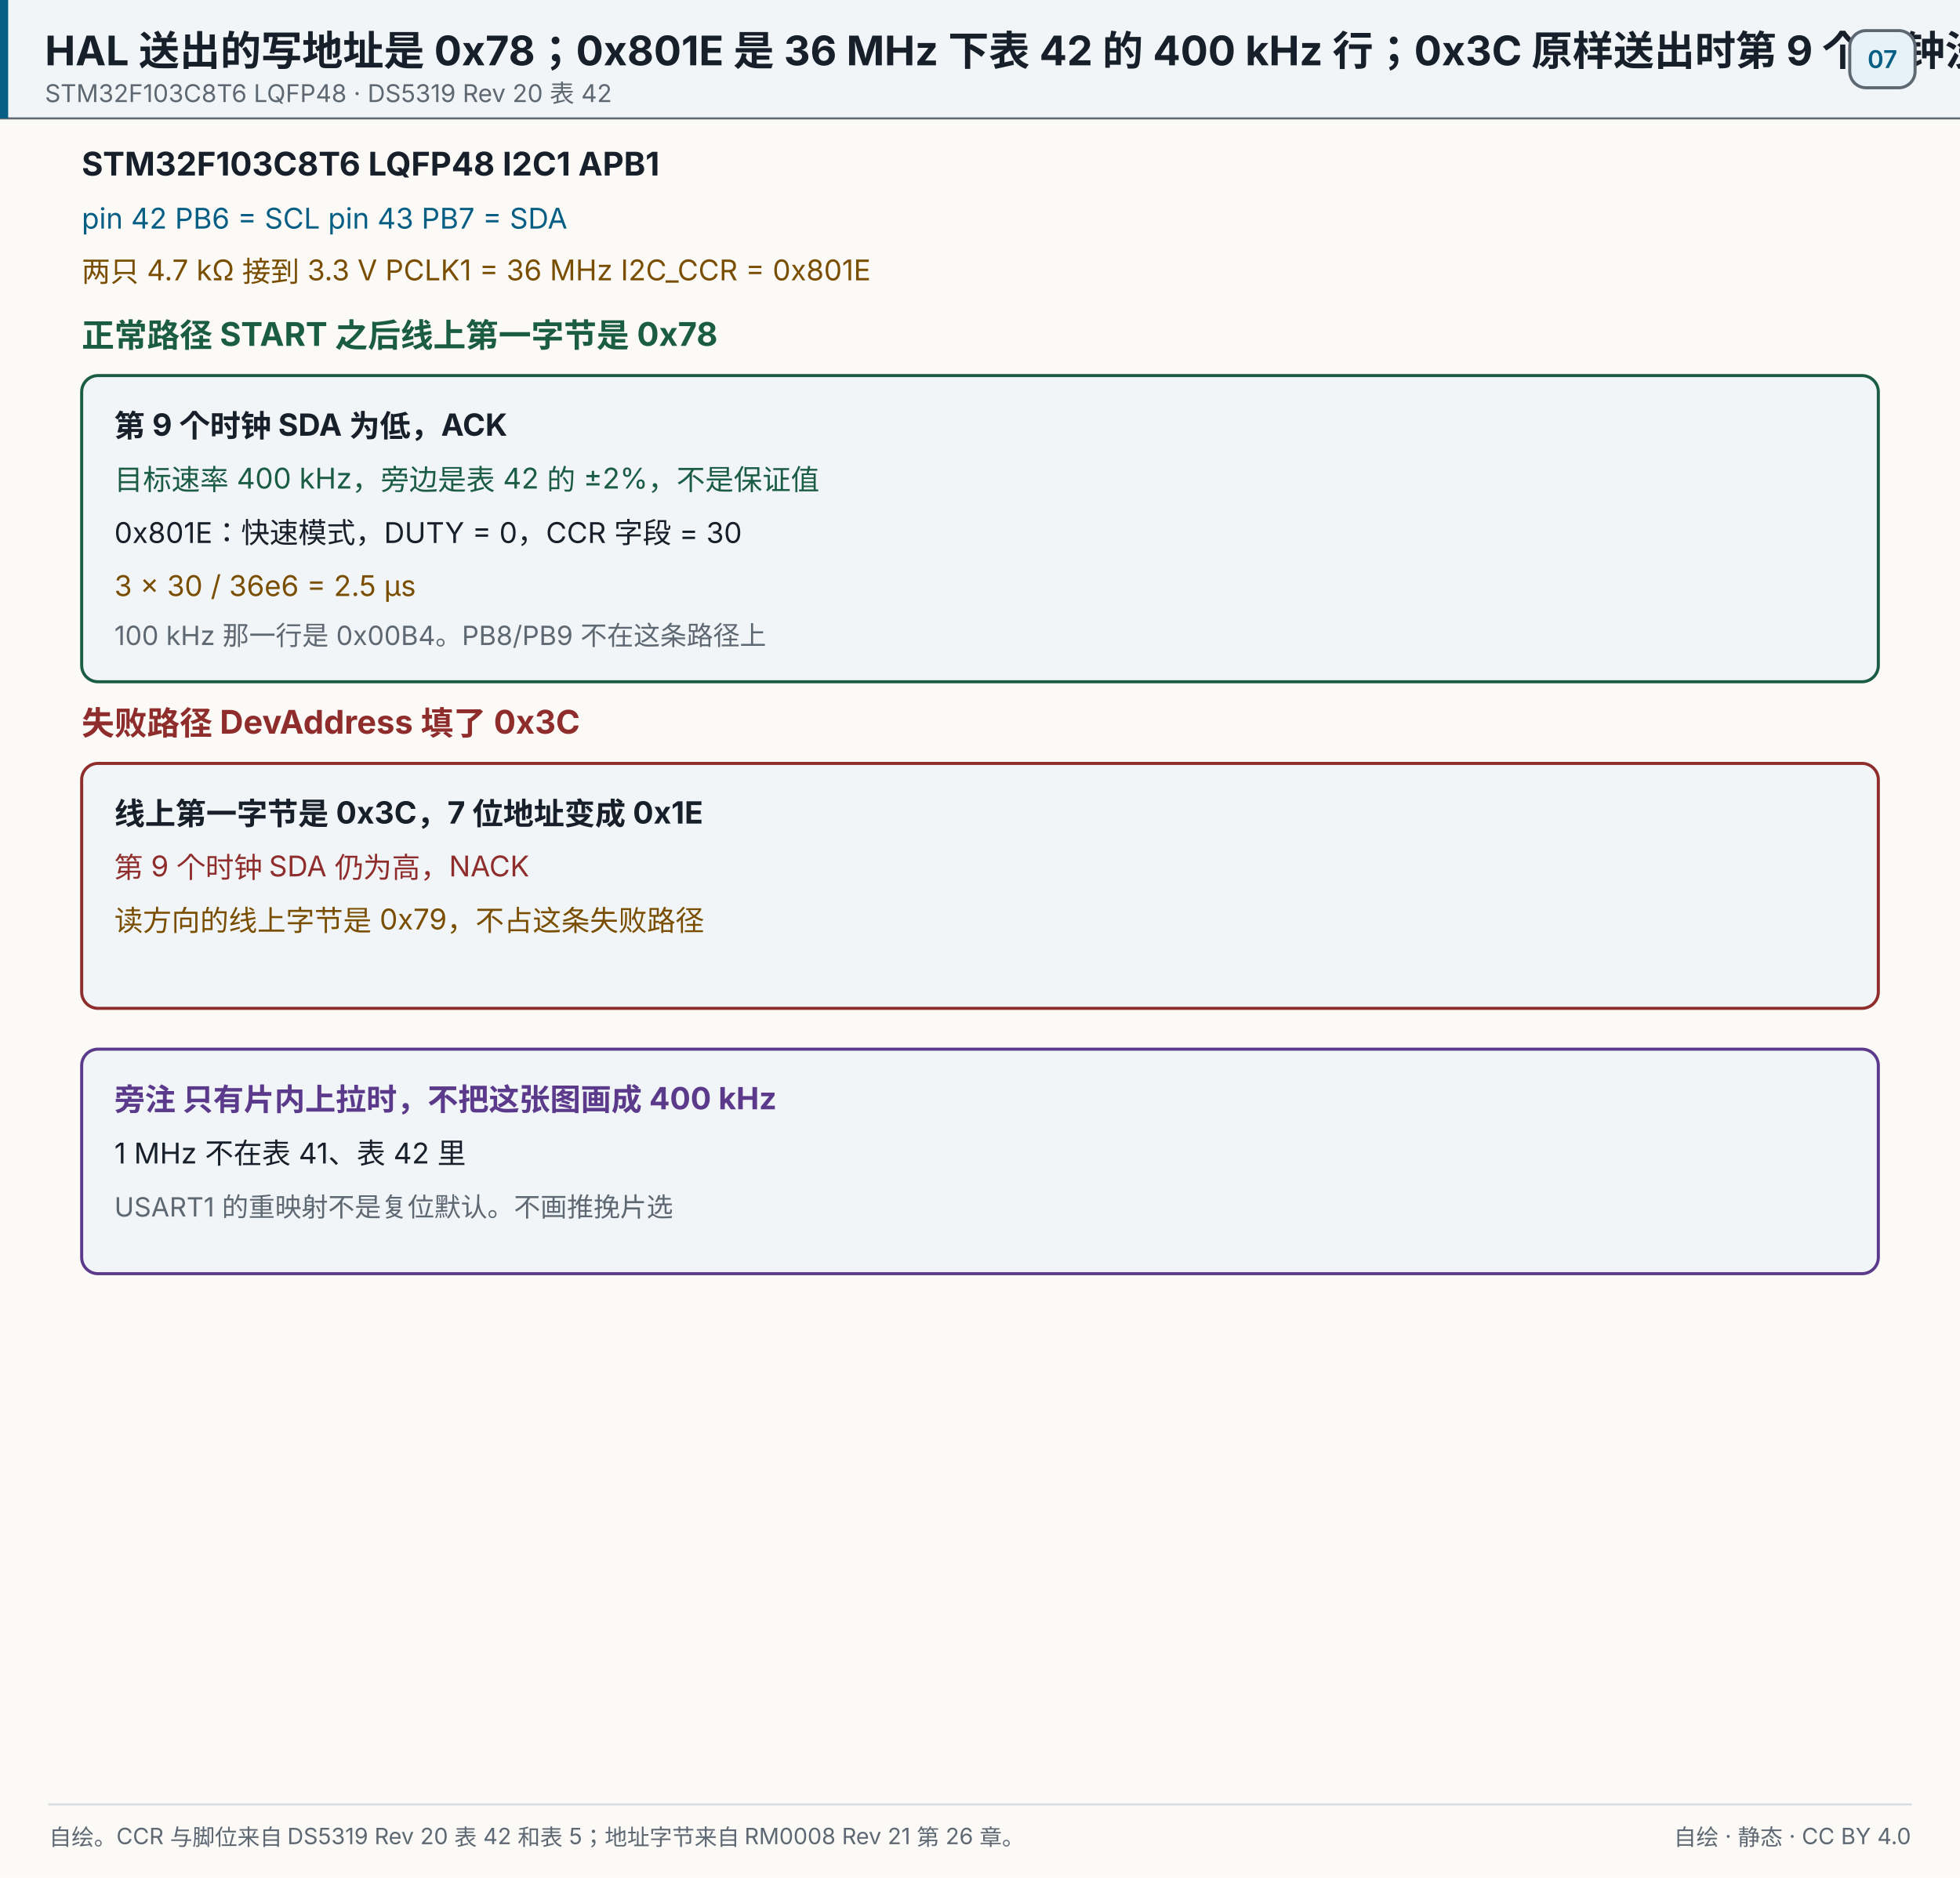
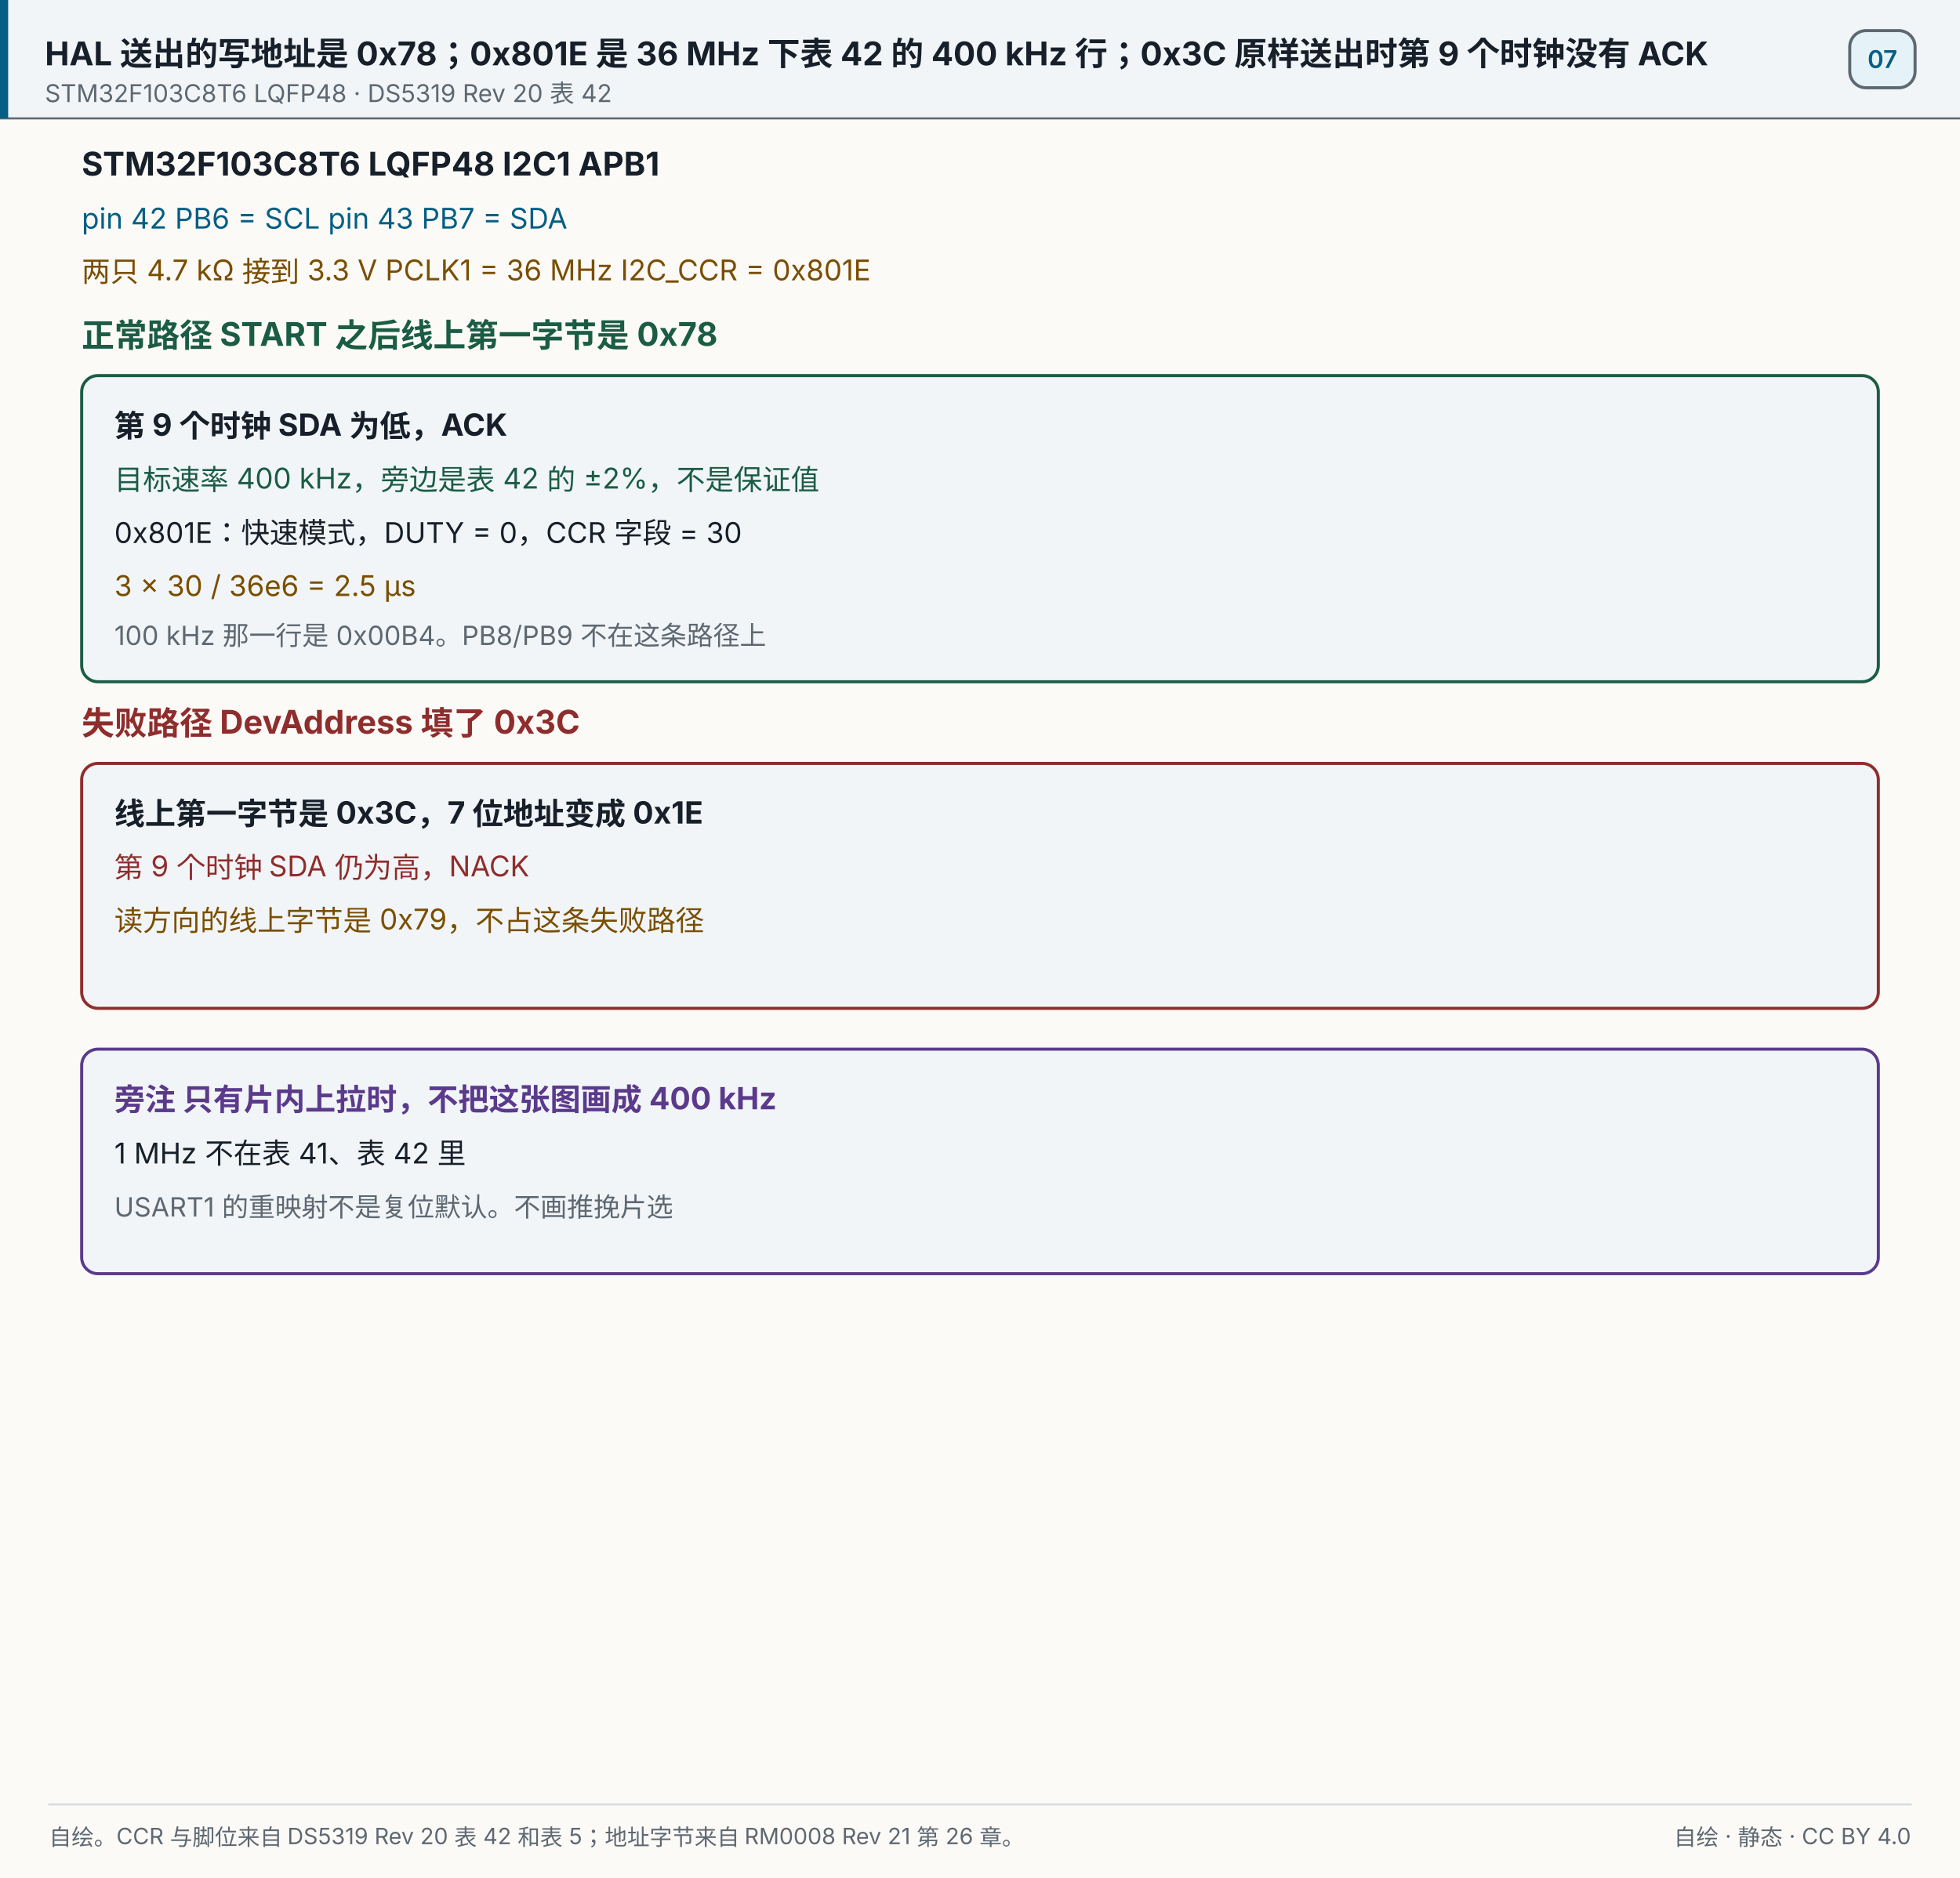
<svg xmlns="http://www.w3.org/2000/svg" width="960" height="920" viewBox="0 0 960 920" role="img" aria-label="HAL 送出的写地址是 0x78；0x801E 是 36 MHz 下表 42 的 400 kHz 行；0x3C 原样送出时第 9 个时钟没有 ACK">
  <rect x="0" y="0" width="960" height="920" fill="#fbfaf7" />
  <rect x="0" y="0" width="960" height="58" fill="#f1f5f7" opacity="1" />
  <line x1="0" y1="58" x2="960" y2="58" stroke="#5e6872" stroke-width="1" stroke-linecap="round" opacity="1" />
  <rect x="0" y="0" width="4" height="58" fill="#075e84" opacity="1" />
-   <text x="22" y="32" font-size="20" fill="#17202a" text-anchor="start" opacity="1" font-family="'PingFang SC','Hiragino Sans GB','Microsoft YaHei',system-ui,-apple-system,'Segoe UI',sans-serif" font-weight="700">HAL 送出的写地址是 0x78；0x801E 是 36 MHz 下表 42 的 400 kHz 行；0x3C 原样送出时第 9 个时钟没有 ACK</text>
+   <text x="22" y="32" font-size="16" fill="#17202a" text-anchor="start" opacity="1" font-family="'PingFang SC','Hiragino Sans GB','Microsoft YaHei',system-ui,-apple-system,'Segoe UI',sans-serif" font-weight="700">HAL 送出的写地址是 0x78；0x801E 是 36 MHz 下表 42 的 400 kHz 行；0x3C 原样送出时第 9 个时钟没有 ACK</text>
  <text x="22" y="50" font-size="12" fill="#5e6872" text-anchor="start" opacity="1" font-family="'PingFang SC','Hiragino Sans GB','Microsoft YaHei',system-ui,-apple-system,'Segoe UI',sans-serif">STM32F103C8T6 LQFP48 · DS5319 Rev 20 表 42</text>
  <rect x="906" y="15" width="32" height="28" fill="#e5f3f8" opacity="1" rx="8" stroke="#5e6872" stroke-width="1.5" />
  <text x="922" y="33.32" font-size="12" fill="#075e84" text-anchor="middle" opacity="1" font-family="'PingFang SC','Hiragino Sans GB','Microsoft YaHei',system-ui,-apple-system,'Segoe UI',sans-serif" font-weight="600">07</text>
  <text x="40" y="86" font-size="16" fill="#17202a" text-anchor="start" opacity="1" font-family="'PingFang SC','Hiragino Sans GB','Microsoft YaHei',system-ui,-apple-system,'Segoe UI',sans-serif" font-weight="700">STM32F103C8T6  LQFP48  I2C1  APB1</text>
  <text x="40" y="112" font-size="14" fill="#075e84" text-anchor="start" opacity="1" font-family="'PingFang SC','Hiragino Sans GB','Microsoft YaHei',system-ui,-apple-system,'Segoe UI',sans-serif">pin 42 PB6 = SCL    pin 43 PB7 = SDA</text>
  <text x="40" y="138" font-size="14" fill="#7a4e00" text-anchor="start" opacity="1" font-family="'PingFang SC','Hiragino Sans GB','Microsoft YaHei',system-ui,-apple-system,'Segoe UI',sans-serif">两只 4.7 kΩ 接到 3.3 V    PCLK1 = 36 MHz    I2C_CCR = 0x801E</text>
  <text x="40" y="170" font-size="16" fill="#1b5c45" text-anchor="start" opacity="1" font-family="'PingFang SC','Hiragino Sans GB','Microsoft YaHei',system-ui,-apple-system,'Segoe UI',sans-serif" font-weight="700">正常路径  START 之后线上第一字节是 0x78</text>
  <rect x="40" y="184" width="880" height="150" fill="#f1f5f7" opacity="1" rx="8" stroke="#1b5c45" stroke-width="1.5" />
  <text x="56" y="214" font-size="15" fill="#17202a" text-anchor="start" opacity="1" font-family="'PingFang SC','Hiragino Sans GB','Microsoft YaHei',system-ui,-apple-system,'Segoe UI',sans-serif" font-weight="700">第 9 个时钟 SDA 为低，ACK</text>
  <text x="56" y="240" font-size="14" fill="#1b5c45" text-anchor="start" opacity="1" font-family="'PingFang SC','Hiragino Sans GB','Microsoft YaHei',system-ui,-apple-system,'Segoe UI',sans-serif">目标速率 400 kHz，旁边是表 42 的 ±2%，不是保证值</text>
  <text x="56" y="266" font-size="14" fill="#17202a" text-anchor="start" opacity="1" font-family="'PingFang SC','Hiragino Sans GB','Microsoft YaHei',system-ui,-apple-system,'Segoe UI',sans-serif">0x801E：快速模式，DUTY = 0，CCR 字段 = 30</text>
  <text x="56" y="292" font-size="14" fill="#7a4e00" text-anchor="start" opacity="1" font-family="'PingFang SC','Hiragino Sans GB','Microsoft YaHei',system-ui,-apple-system,'Segoe UI',sans-serif">3 × 30 / 36e6 = 2.5 µs</text>
  <text x="56" y="316" font-size="13" fill="#5e6872" text-anchor="start" opacity="1" font-family="'PingFang SC','Hiragino Sans GB','Microsoft YaHei',system-ui,-apple-system,'Segoe UI',sans-serif">100 kHz 那一行是 0x00B4。PB8/PB9 不在这条路径上</text>
  <text x="40" y="360" font-size="16" fill="#8f2d2d" text-anchor="start" opacity="1" font-family="'PingFang SC','Hiragino Sans GB','Microsoft YaHei',system-ui,-apple-system,'Segoe UI',sans-serif" font-weight="700">失败路径  DevAddress 填了 0x3C</text>
  <rect x="40" y="374" width="880" height="120" fill="#f1f5f7" opacity="1" rx="8" stroke="#8f2d2d" stroke-width="1.5" />
  <text x="56" y="404" font-size="15" fill="#17202a" text-anchor="start" opacity="1" font-family="'PingFang SC','Hiragino Sans GB','Microsoft YaHei',system-ui,-apple-system,'Segoe UI',sans-serif" font-weight="700">线上第一字节是 0x3C，7 位地址变成 0x1E</text>
  <text x="56" y="430" font-size="14" fill="#8f2d2d" text-anchor="start" opacity="1" font-family="'PingFang SC','Hiragino Sans GB','Microsoft YaHei',system-ui,-apple-system,'Segoe UI',sans-serif">第 9 个时钟 SDA 仍为高，NACK</text>
  <text x="56" y="456" font-size="14" fill="#7a4e00" text-anchor="start" opacity="1" font-family="'PingFang SC','Hiragino Sans GB','Microsoft YaHei',system-ui,-apple-system,'Segoe UI',sans-serif">读方向的线上字节是 0x79，不占这条失败路径</text>
  <rect x="40" y="514" width="880" height="110" fill="#f1f5f7" opacity="1" rx="8" stroke="#5b3a8c" stroke-width="1.5" />
  <text x="56" y="544" font-size="15" fill="#5b3a8c" text-anchor="start" opacity="1" font-family="'PingFang SC','Hiragino Sans GB','Microsoft YaHei',system-ui,-apple-system,'Segoe UI',sans-serif" font-weight="700">旁注  只有片内上拉时，不把这张图画成 400 kHz</text>
  <text x="56" y="570" font-size="14" fill="#17202a" text-anchor="start" opacity="1" font-family="'PingFang SC','Hiragino Sans GB','Microsoft YaHei',system-ui,-apple-system,'Segoe UI',sans-serif">1 MHz 不在表 41、表 42 里</text>
  <text x="56" y="596" font-size="13" fill="#5e6872" text-anchor="start" opacity="1" font-family="'PingFang SC','Hiragino Sans GB','Microsoft YaHei',system-ui,-apple-system,'Segoe UI',sans-serif">USART1 的重映射不是复位默认。不画推挽片选</text>
  <line x1="24" y1="884" x2="936" y2="884" stroke="#d7dce1" stroke-width="1" stroke-linecap="round" opacity="1" />
  <text x="24" y="904" font-size="11" fill="#5e6872" text-anchor="start" opacity="1" font-family="'PingFang SC','Hiragino Sans GB','Microsoft YaHei',system-ui,-apple-system,'Segoe UI',sans-serif">自绘。CCR 与脚位来自 DS5319 Rev 20 表 42 和表 5；地址字节来自 RM0008 Rev 21 第 26 章。</text>
  <text x="936" y="904" font-size="11" fill="#5e6872" text-anchor="end" opacity="1" font-family="'PingFang SC','Hiragino Sans GB','Microsoft YaHei',system-ui,-apple-system,'Segoe UI',sans-serif">自绘 · 静态 · CC BY 4.0</text>
</svg>
